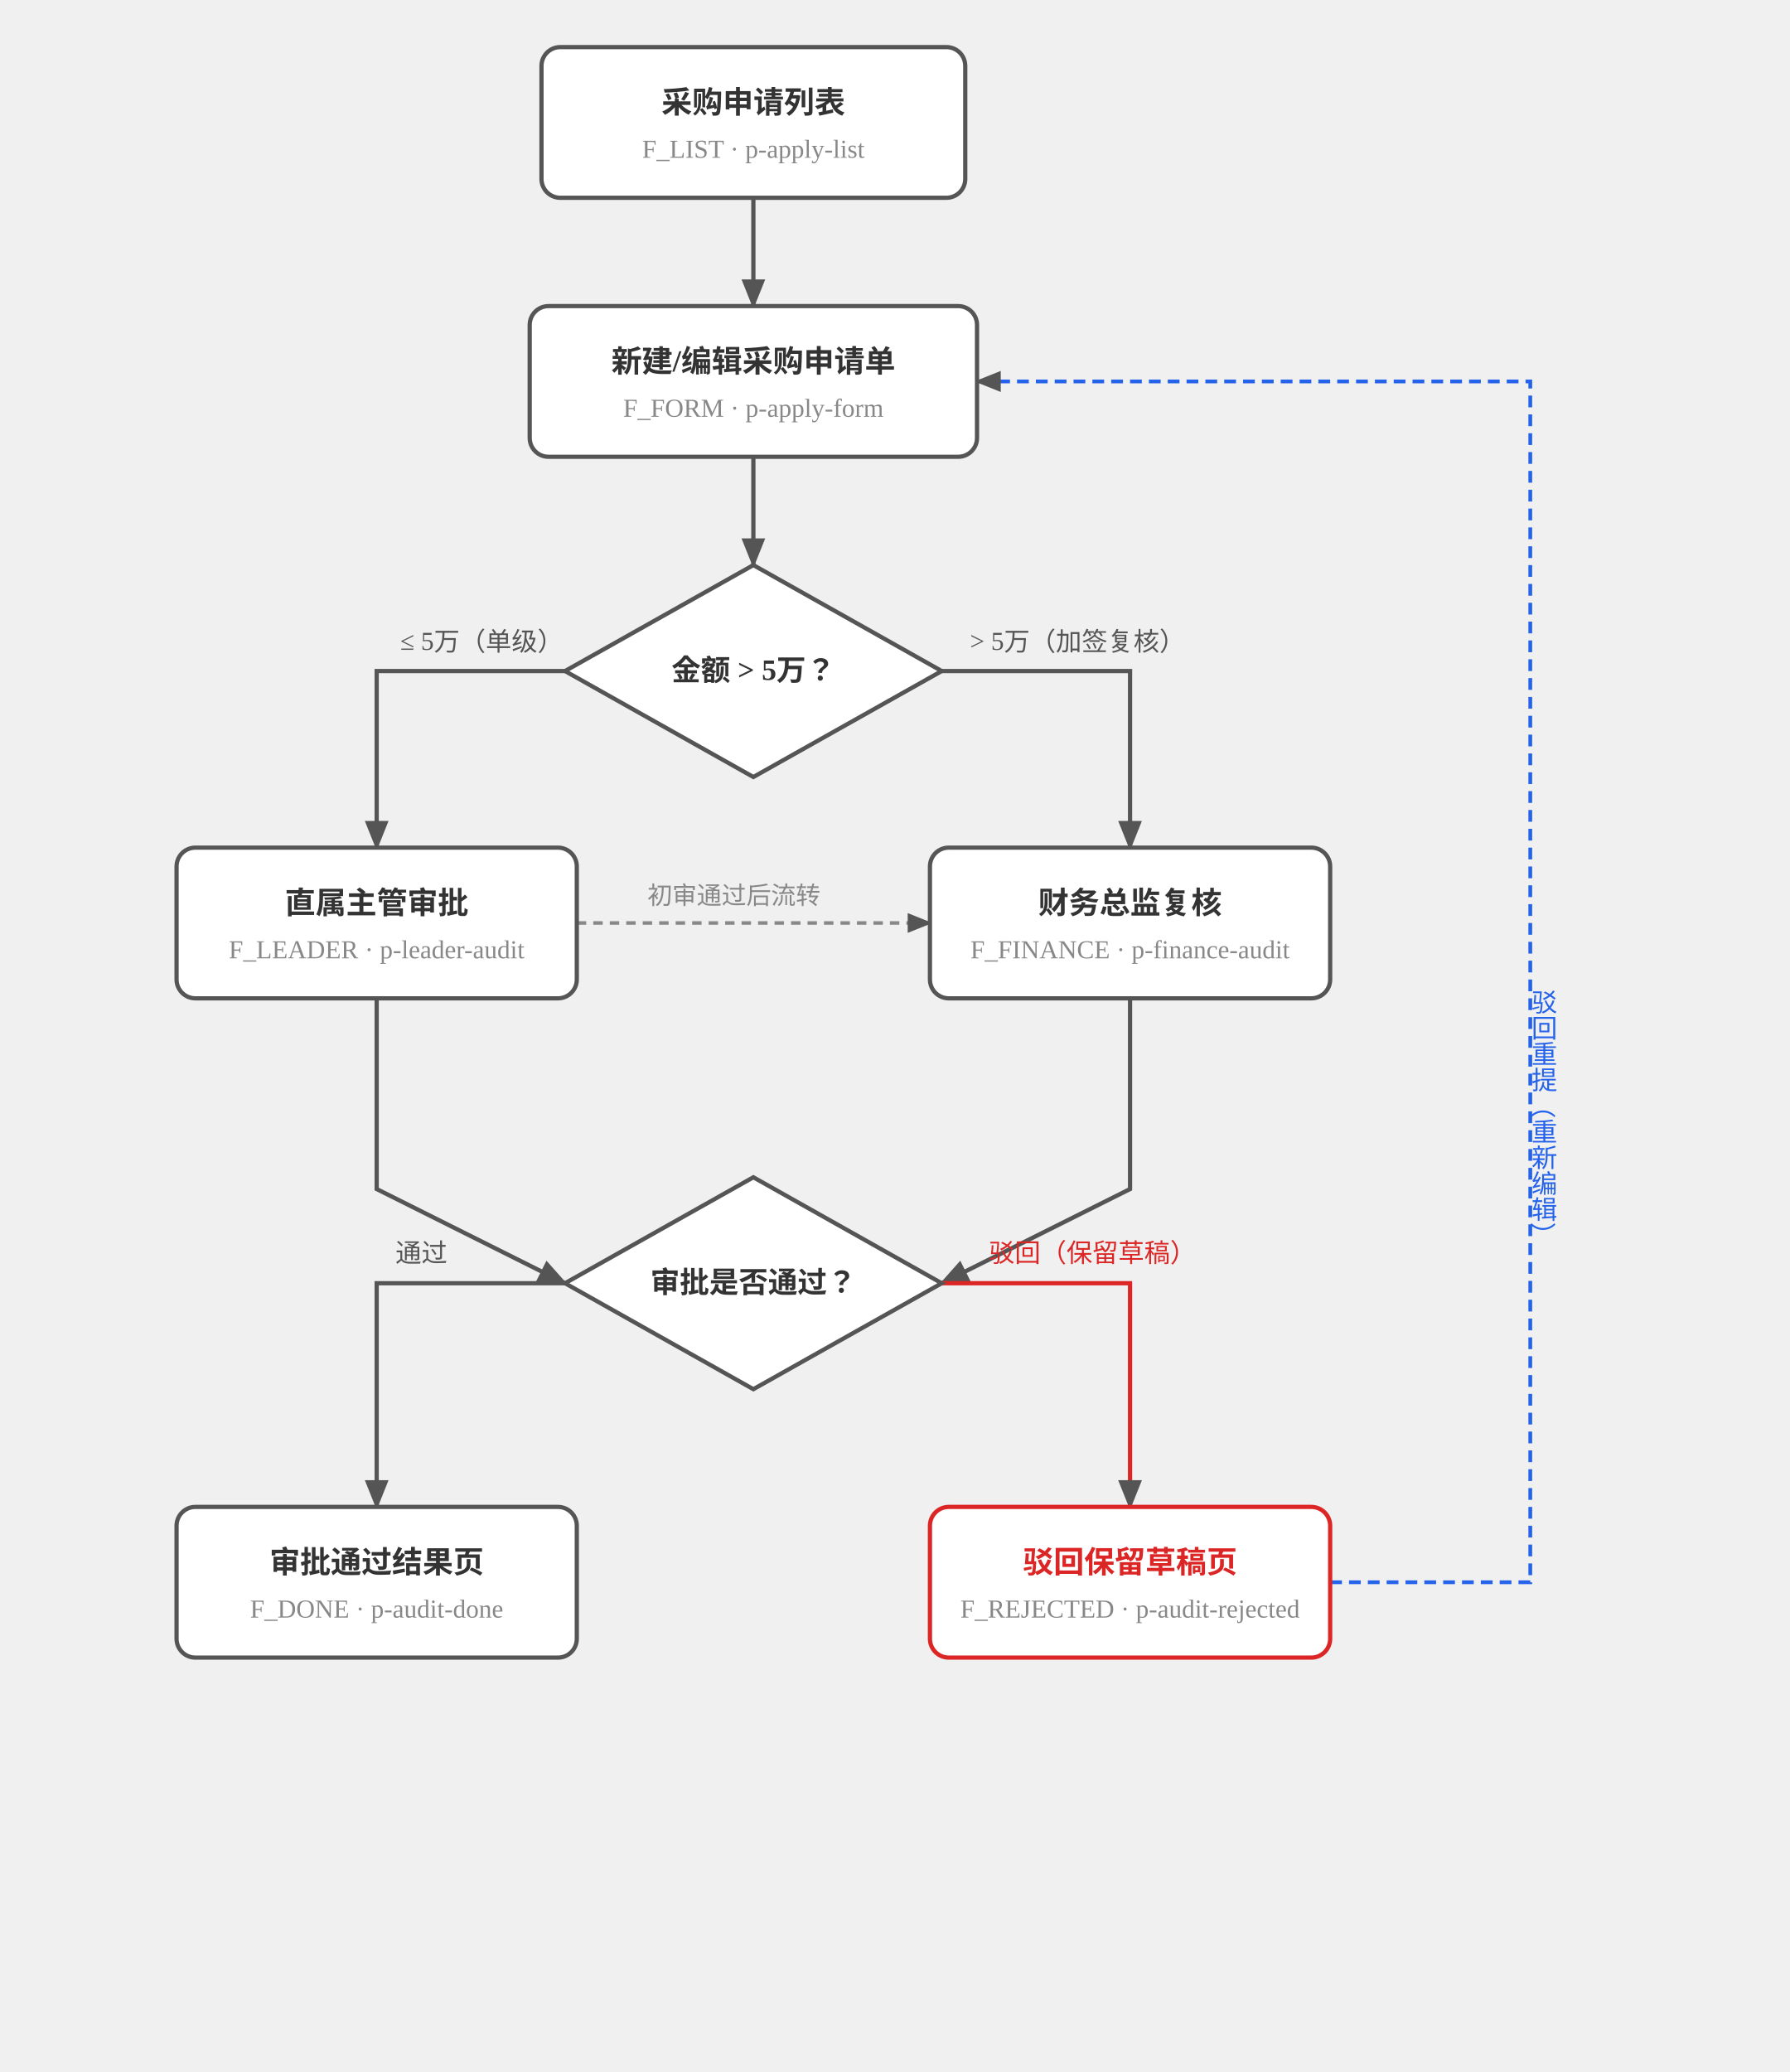
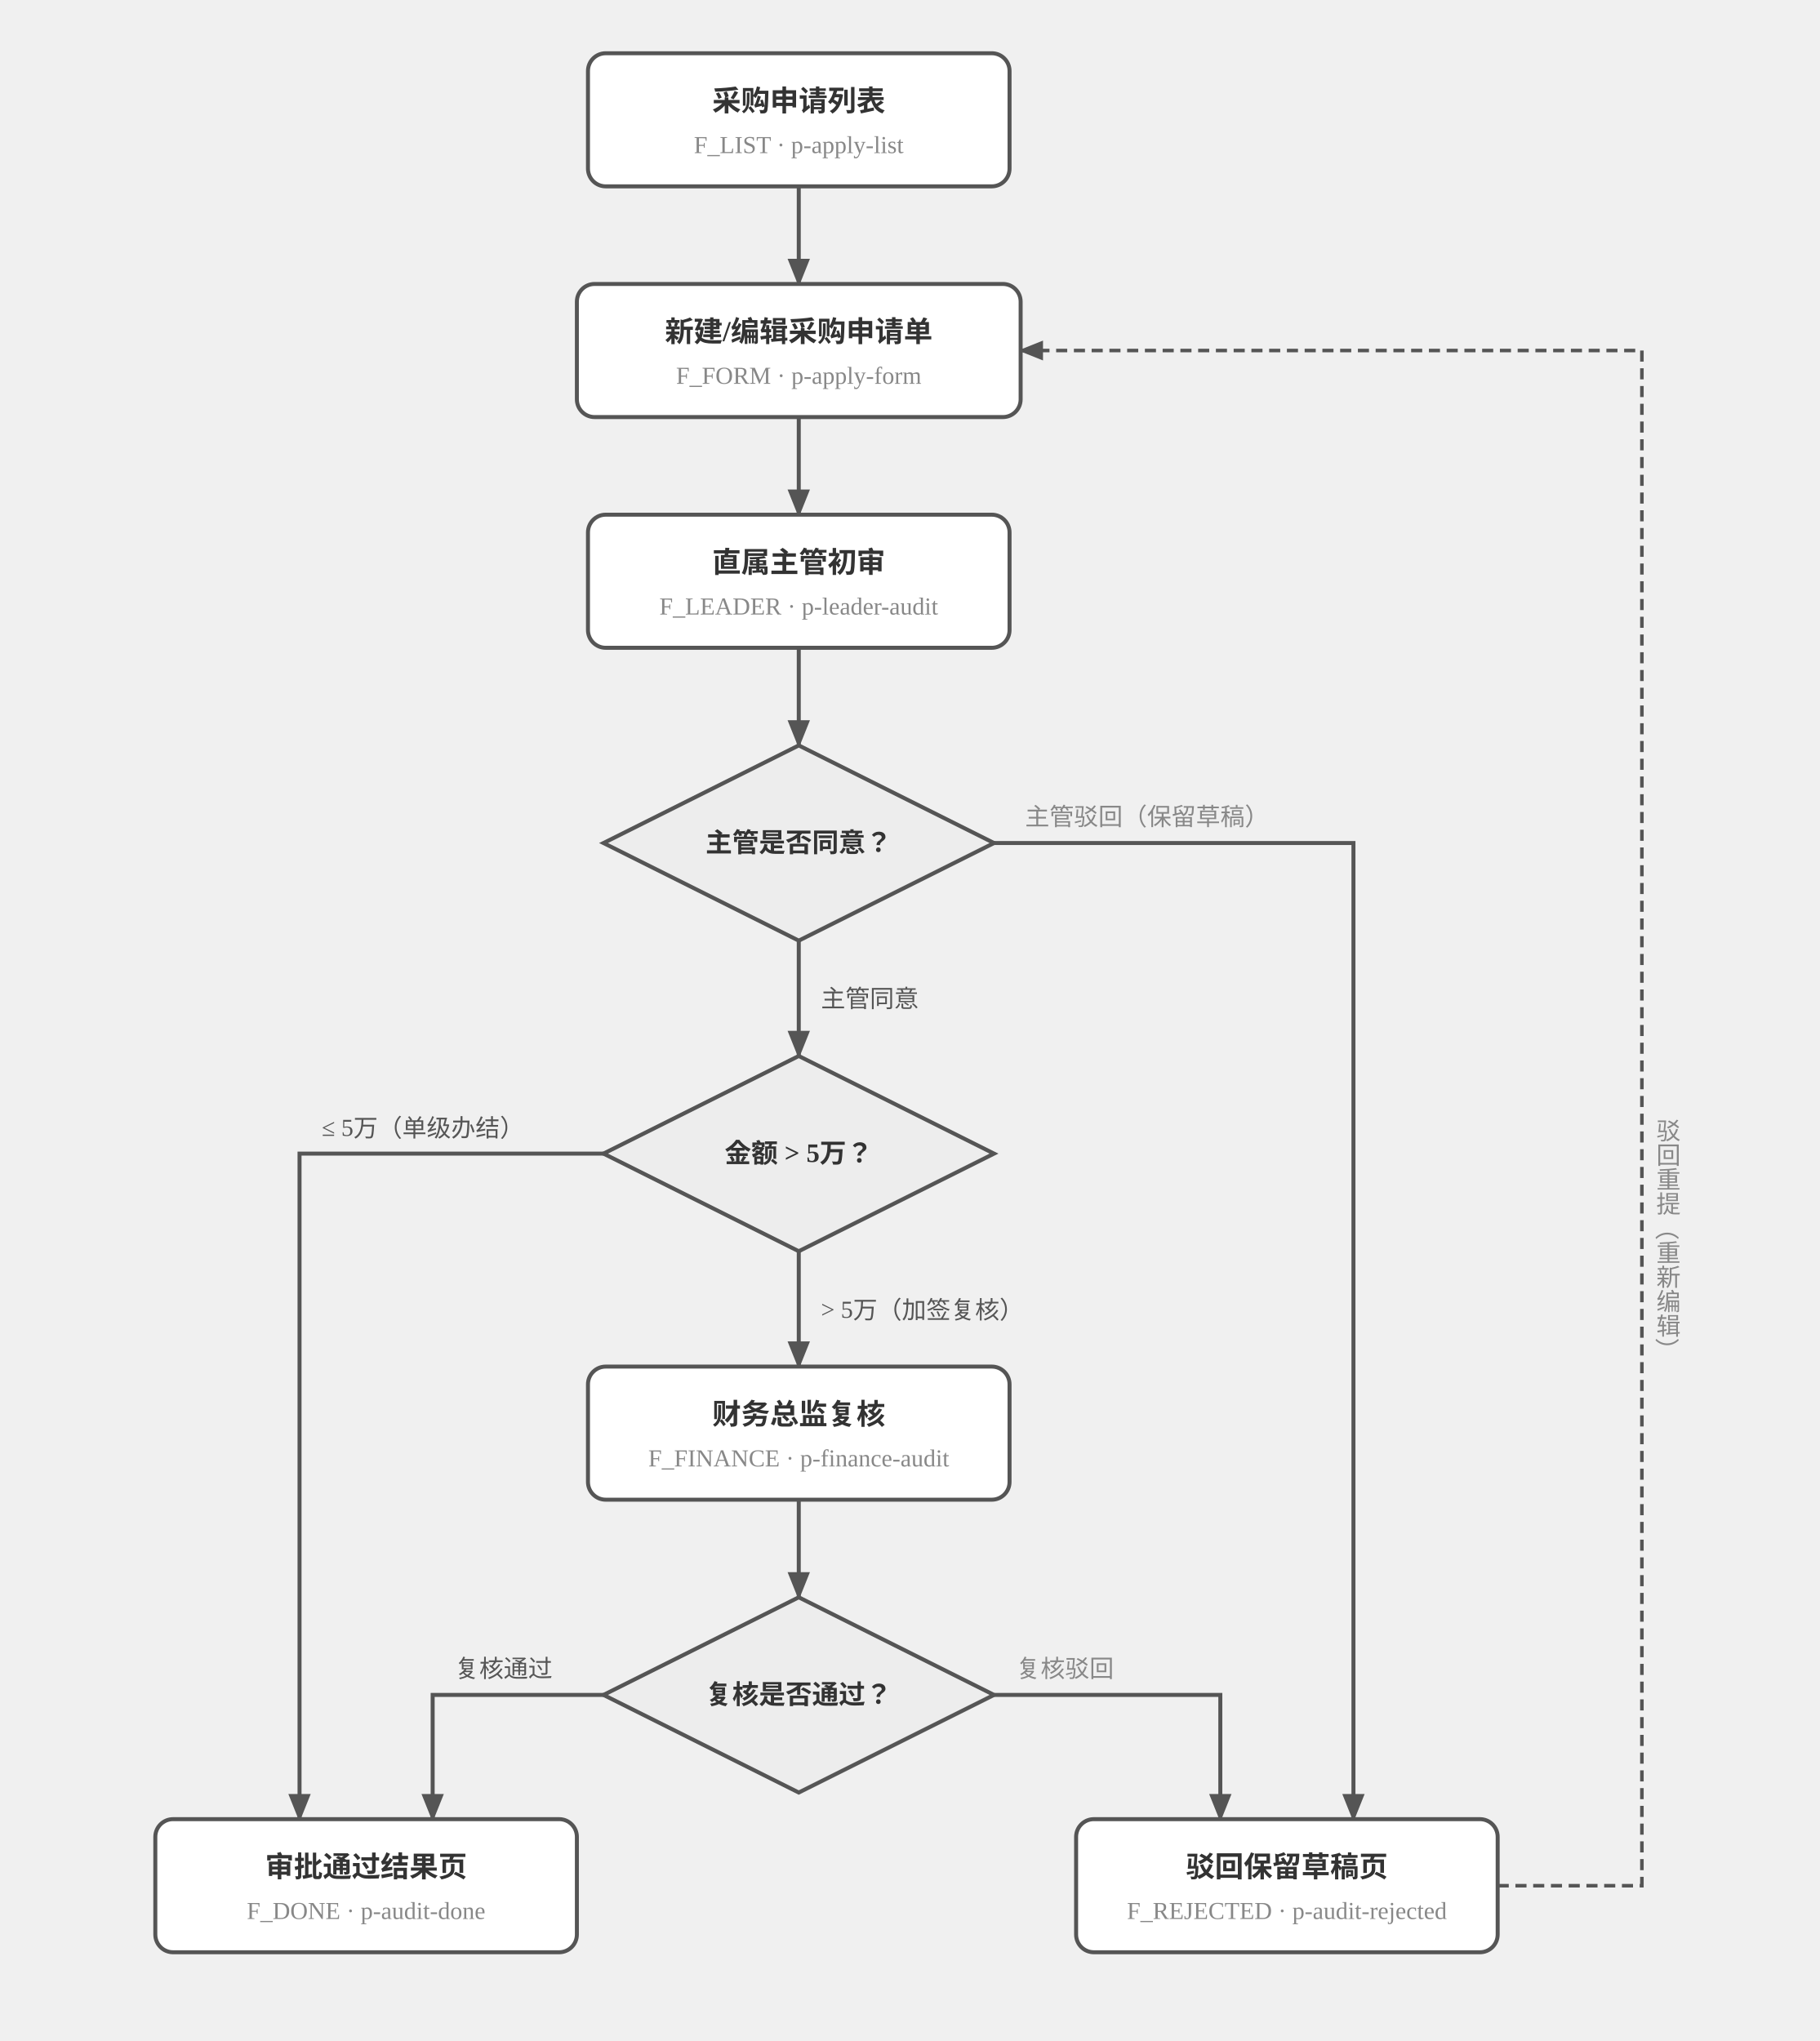
- <svg xmlns="http://www.w3.org/2000/svg" class="flow-svg" viewBox="0 0 760 880">
+ <svg xmlns="http://www.w3.org/2000/svg" id="flowsvg" data-flowspec="1" viewBox="0 0 820 920">
  <defs>
    <marker id="arrow" viewBox="0 0 10 10" refX="9" refY="5" markerWidth="7" markerHeight="7" orient="auto-start-reverse">
      <path d="M 0 1 L 10 5 L 0 9 z" fill="#555555" />
    </marker>
  </defs>
-   <polyline points="320,84 320,130" fill="none" stroke="#555555" stroke-width="1.8" data-from="F_LIST" data-to="F_FORM" marker-end="url(#arrow)" />
-   <polyline points="320,194 320,240" fill="none" stroke="#555555" stroke-width="1.8" data-from="F_FORM" data-to="D_AMOUNT_50K" marker-end="url(#arrow)" />
-   <polyline points="240,285 160,285 160,360" fill="none" stroke="#555555" stroke-width="1.8" data-from="D_AMOUNT_50K" data-to="F_LEADER" data-branch="le_50k" marker-end="url(#arrow)" />
-   <text x="170" y="276" font-size="11" fill="#555555">≤ 5万（单级）</text>
-   <polyline points="400,285 480,285 480,360" fill="none" stroke="#555555" stroke-width="1.8" data-from="D_AMOUNT_50K" data-to="F_FINANCE" data-branch="gt_50k" marker-end="url(#arrow)" />
-   <text x="412" y="276" font-size="11" fill="#555555">&gt; 5万（加签复核）</text>
-   <polyline points="245,392 395,392" fill="none" stroke="#888888" stroke-width="1.5" stroke-dasharray="4 3" data-from="F_LEADER" data-to="F_FINANCE" marker-end="url(#arrow)" />
-   <text x="275" y="384" font-size="10.5" fill="#888888">初审通过后流转</text>
-   <polyline points="160,424 160,505 240,545" fill="none" stroke="#555555" stroke-width="1.8" data-from="F_LEADER" data-to="D_AUDIT_OK" marker-end="url(#arrow)" />
-   <polyline points="480,424 480,505 400,545" fill="none" stroke="#555555" stroke-width="1.8" data-from="F_FINANCE" data-to="D_AUDIT_OK" marker-end="url(#arrow)" />
-   <polyline points="240,545 160,545 160,640" fill="none" stroke="#555555" stroke-width="1.8" data-from="D_AUDIT_OK" data-to="F_DONE" data-branch="approve" marker-end="url(#arrow)" />
-   <text x="168" y="536" font-size="11" fill="#555555">通过</text>
-   <polyline points="400,545 480,545 480,640" fill="none" stroke="#dc2626" stroke-width="1.8" data-from="D_AUDIT_OK" data-to="F_REJECTED" data-branch="reject" marker-end="url(#arrow)" />
-   <text x="420" y="536" font-size="11" fill="#dc2626">驳回（保留草稿）</text>
-   <polyline points="565,672 650,672 650,162 415,162" fill="none" stroke="#2563eb" stroke-width="1.6" stroke-dasharray="5 3" data-from="F_REJECTED" data-to="F_FORM" marker-end="url(#arrow)" />
-   <text x="656" y="420" font-size="11" fill="#2563eb" writing-mode="tb">驳回重提（重新编辑）</text>
+   <polyline points="360,84 360,128" fill="none" stroke="#555555" stroke-width="1.8" data-from="F_LIST" data-to="F_FORM" marker-end="url(#arrow)" />
+   <polyline points="360,188 360,232" fill="none" stroke="#555555" stroke-width="1.8" data-from="F_FORM" data-to="F_LEADER" marker-end="url(#arrow)" />
+   <polyline points="360,292 360,336" fill="none" stroke="#555555" stroke-width="1.8" data-from="F_LEADER" data-to="D_AUDIT_LEADER" marker-end="url(#arrow)" />
+   <polyline points="360,424 360,476" fill="none" stroke="#555555" stroke-width="1.8" data-from="D_AUDIT_LEADER" data-to="D_AMOUNT_50K" data-branch="approve" marker-end="url(#arrow)" />
+   <text x="370" y="454" font-size="11" fill="#555555">主管同意</text>
+   <polyline points="448,380 610,380 610,820" fill="none" stroke="#555555" stroke-width="1.8" data-from="D_AUDIT_LEADER" data-to="F_REJECTED" data-branch="reject" marker-end="url(#arrow)" />
+   <text x="462" y="372" font-size="11" fill="#888888">主管驳回（保留草稿）</text>
+   <polyline points="272,520 135,520 135,820" fill="none" stroke="#555555" stroke-width="1.8" data-from="D_AMOUNT_50K" data-to="F_DONE" data-branch="le_50k" marker-end="url(#arrow)" />
+   <text x="145" y="512" font-size="11" fill="#555555">≤ 5万（单级办结）</text>
+   <polyline points="360,564 360,616" fill="none" stroke="#555555" stroke-width="1.8" data-from="D_AMOUNT_50K" data-to="F_FINANCE" data-branch="gt_50k" marker-end="url(#arrow)" />
+   <text x="370" y="594" font-size="11" fill="#555555">&gt; 5万（加签复核）</text>
+   <polyline points="360,676 360,720" fill="none" stroke="#555555" stroke-width="1.8" data-from="F_FINANCE" data-to="D_AUDIT_OK" marker-end="url(#arrow)" />
+   <polyline points="272,764 195,764 195,820" fill="none" stroke="#555555" stroke-width="1.8" data-from="D_AUDIT_OK" data-to="F_DONE" data-branch="approve" marker-end="url(#arrow)" />
+   <text x="205" y="756" font-size="11" fill="#555555">复核通过</text>
+   <polyline points="448,764 550,764 550,820" fill="none" stroke="#555555" stroke-width="1.8" data-from="D_AUDIT_OK" data-to="F_REJECTED" data-branch="reject" marker-end="url(#arrow)" />
+   <text x="458" y="756" font-size="11" fill="#888888">复核驳回</text>
+   <polyline points="675,850 740,850 740,158 460,158" fill="none" stroke="#555555" stroke-width="1.6" stroke-dasharray="5 3" data-from="F_REJECTED" data-to="F_FORM" marker-end="url(#arrow)" />
+   <text x="752" y="504" font-size="11" fill="#888888" writing-mode="tb">驳回重提（重新编辑）</text>
  <g class="flow-node" data-node="F_LIST" data-node-type="start" role="button" tabindex="0">
-     <rect x="230" y="20" width="180" height="64" rx="8" fill="#ffffff" stroke="#555555" stroke-width="1.8" />
-     <text x="320" y="48" text-anchor="middle" font-size="13" font-weight="700" fill="#333333">采购申请列表</text>
-     <text x="320" y="67" text-anchor="middle" font-size="11" fill="#888888">F_LIST · p-apply-list</text>
+     <rect x="265" y="24" width="190" height="60" rx="8" fill="#ffffff" stroke="#555555" stroke-width="1.8" />
+     <text x="360" y="50" text-anchor="middle" font-size="13" font-weight="700" fill="#333333">采购申请列表</text>
+     <text x="360" y="69" text-anchor="middle" font-size="11" fill="#888888">F_LIST · p-apply-list</text>
  </g>
  <g class="flow-node" data-node="F_FORM" data-node-type="process" role="button" tabindex="0">
-     <rect x="225" y="130" width="190" height="64" rx="8" fill="#ffffff" stroke="#555555" stroke-width="1.8" />
-     <text x="320" y="158" text-anchor="middle" font-size="13" font-weight="700" fill="#333333">新建/编辑采购申请单</text>
-     <text x="320" y="177" text-anchor="middle" font-size="11" fill="#888888">F_FORM · p-apply-form</text>
+     <rect x="260" y="128" width="200" height="60" rx="8" fill="#ffffff" stroke="#555555" stroke-width="1.8" />
+     <text x="360" y="154" text-anchor="middle" font-size="13" font-weight="700" fill="#333333">新建/编辑采购申请单</text>
+     <text x="360" y="173" text-anchor="middle" font-size="11" fill="#888888">F_FORM · p-apply-form</text>
+   </g>
+   <g class="flow-node" data-node="F_LEADER" data-node-type="process" role="button" tabindex="0">
+     <rect x="265" y="232" width="190" height="60" rx="8" fill="#ffffff" stroke="#555555" stroke-width="1.8" />
+     <text x="360" y="258" text-anchor="middle" font-size="13" font-weight="700" fill="#333333">直属主管初审</text>
+     <text x="360" y="277" text-anchor="middle" font-size="11" fill="#888888">F_LEADER · p-leader-audit</text>
+   </g>
+   <g class="flow-node flow-decision" data-node="D_AUDIT_LEADER" data-node-type="decision" role="button" tabindex="0">
+     <polygon points="360,336 448,380 360,424 272,380" fill="#ededed" stroke="#555555" stroke-width="1.8" />
+     <text x="360" y="384" text-anchor="middle" font-size="12" font-weight="700" fill="#333333">主管是否同意？</text>
  </g>
  <g class="flow-node flow-decision" data-node="D_AMOUNT_50K" data-node-type="decision" role="button" tabindex="0">
-     <polygon points="320,240 400,285 320,330 240,285" fill="#ffffff" stroke="#555555" stroke-width="1.8" />
-     <text x="320" y="289" text-anchor="middle" font-size="12.5" font-weight="700" fill="#333333">金额 &gt; 5万？</text>
-   </g>
-   <g class="flow-node" data-node="F_LEADER" data-node-type="process" role="button" tabindex="0">
-     <rect x="75" y="360" width="170" height="64" rx="8" fill="#ffffff" stroke="#555555" stroke-width="1.8" />
-     <text x="160" y="388" text-anchor="middle" font-size="13" font-weight="700" fill="#333333">直属主管审批</text>
-     <text x="160" y="407" text-anchor="middle" font-size="11" fill="#888888">F_LEADER · p-leader-audit</text>
+     <polygon points="360,476 448,520 360,564 272,520" fill="#ededed" stroke="#555555" stroke-width="1.8" />
+     <text x="360" y="524" text-anchor="middle" font-size="12" font-weight="700" fill="#333333">金额 &gt; 5万？</text>
  </g>
  <g class="flow-node" data-node="F_FINANCE" data-node-type="process" role="button" tabindex="0">
-     <rect x="395" y="360" width="170" height="64" rx="8" fill="#ffffff" stroke="#555555" stroke-width="1.8" />
-     <text x="480" y="388" text-anchor="middle" font-size="13" font-weight="700" fill="#333333">财务总监复核</text>
-     <text x="480" y="407" text-anchor="middle" font-size="11" fill="#888888">F_FINANCE · p-finance-audit</text>
+     <rect x="265" y="616" width="190" height="60" rx="8" fill="#ffffff" stroke="#555555" stroke-width="1.8" />
+     <text x="360" y="642" text-anchor="middle" font-size="13" font-weight="700" fill="#333333">财务总监复核</text>
+     <text x="360" y="661" text-anchor="middle" font-size="11" fill="#888888">F_FINANCE · p-finance-audit</text>
  </g>
  <g class="flow-node flow-decision" data-node="D_AUDIT_OK" data-node-type="decision" role="button" tabindex="0">
-     <polygon points="320,500 400,545 320,590 240,545" fill="#ffffff" stroke="#555555" stroke-width="1.8" />
-     <text x="320" y="549" text-anchor="middle" font-size="12.5" font-weight="700" fill="#333333">审批是否通过？</text>
+     <polygon points="360,720 448,764 360,808 272,764" fill="#ededed" stroke="#555555" stroke-width="1.8" />
+     <text x="360" y="768" text-anchor="middle" font-size="12" font-weight="700" fill="#333333">复核是否通过？</text>
  </g>
  <g class="flow-node" data-node="F_DONE" data-node-type="end" role="button" tabindex="0">
-     <rect x="75" y="640" width="170" height="64" rx="8" fill="#ffffff" stroke="#555555" stroke-width="1.8" />
-     <text x="160" y="668" text-anchor="middle" font-size="13" font-weight="700" fill="#333333">审批通过结果页</text>
-     <text x="160" y="687" text-anchor="middle" font-size="11" fill="#888888">F_DONE · p-audit-done</text>
+     <rect x="70" y="820" width="190" height="60" rx="8" fill="#ffffff" stroke="#555555" stroke-width="1.8" />
+     <text x="165" y="846" text-anchor="middle" font-size="13" font-weight="700" fill="#333333">审批通过结果页</text>
+     <text x="165" y="865" text-anchor="middle" font-size="11" fill="#888888">F_DONE · p-audit-done</text>
  </g>
  <g class="flow-node" data-node="F_REJECTED" data-node-type="end" role="button" tabindex="0">
-     <rect x="395" y="640" width="170" height="64" rx="8" fill="#ffffff" stroke="#dc2626" stroke-width="1.8" />
-     <text x="480" y="668" text-anchor="middle" font-size="13" font-weight="700" fill="#dc2626">驳回保留草稿页</text>
-     <text x="480" y="687" text-anchor="middle" font-size="11" fill="#888888">F_REJECTED · p-audit-rejected</text>
+     <rect x="485" y="820" width="190" height="60" rx="8" fill="#ffffff" stroke="#555555" stroke-width="1.8" />
+     <text x="580" y="846" text-anchor="middle" font-size="13" font-weight="700" fill="#333333">驳回保留草稿页</text>
+     <text x="580" y="865" text-anchor="middle" font-size="11" fill="#888888">F_REJECTED · p-audit-rejected</text>
  </g>
</svg>
